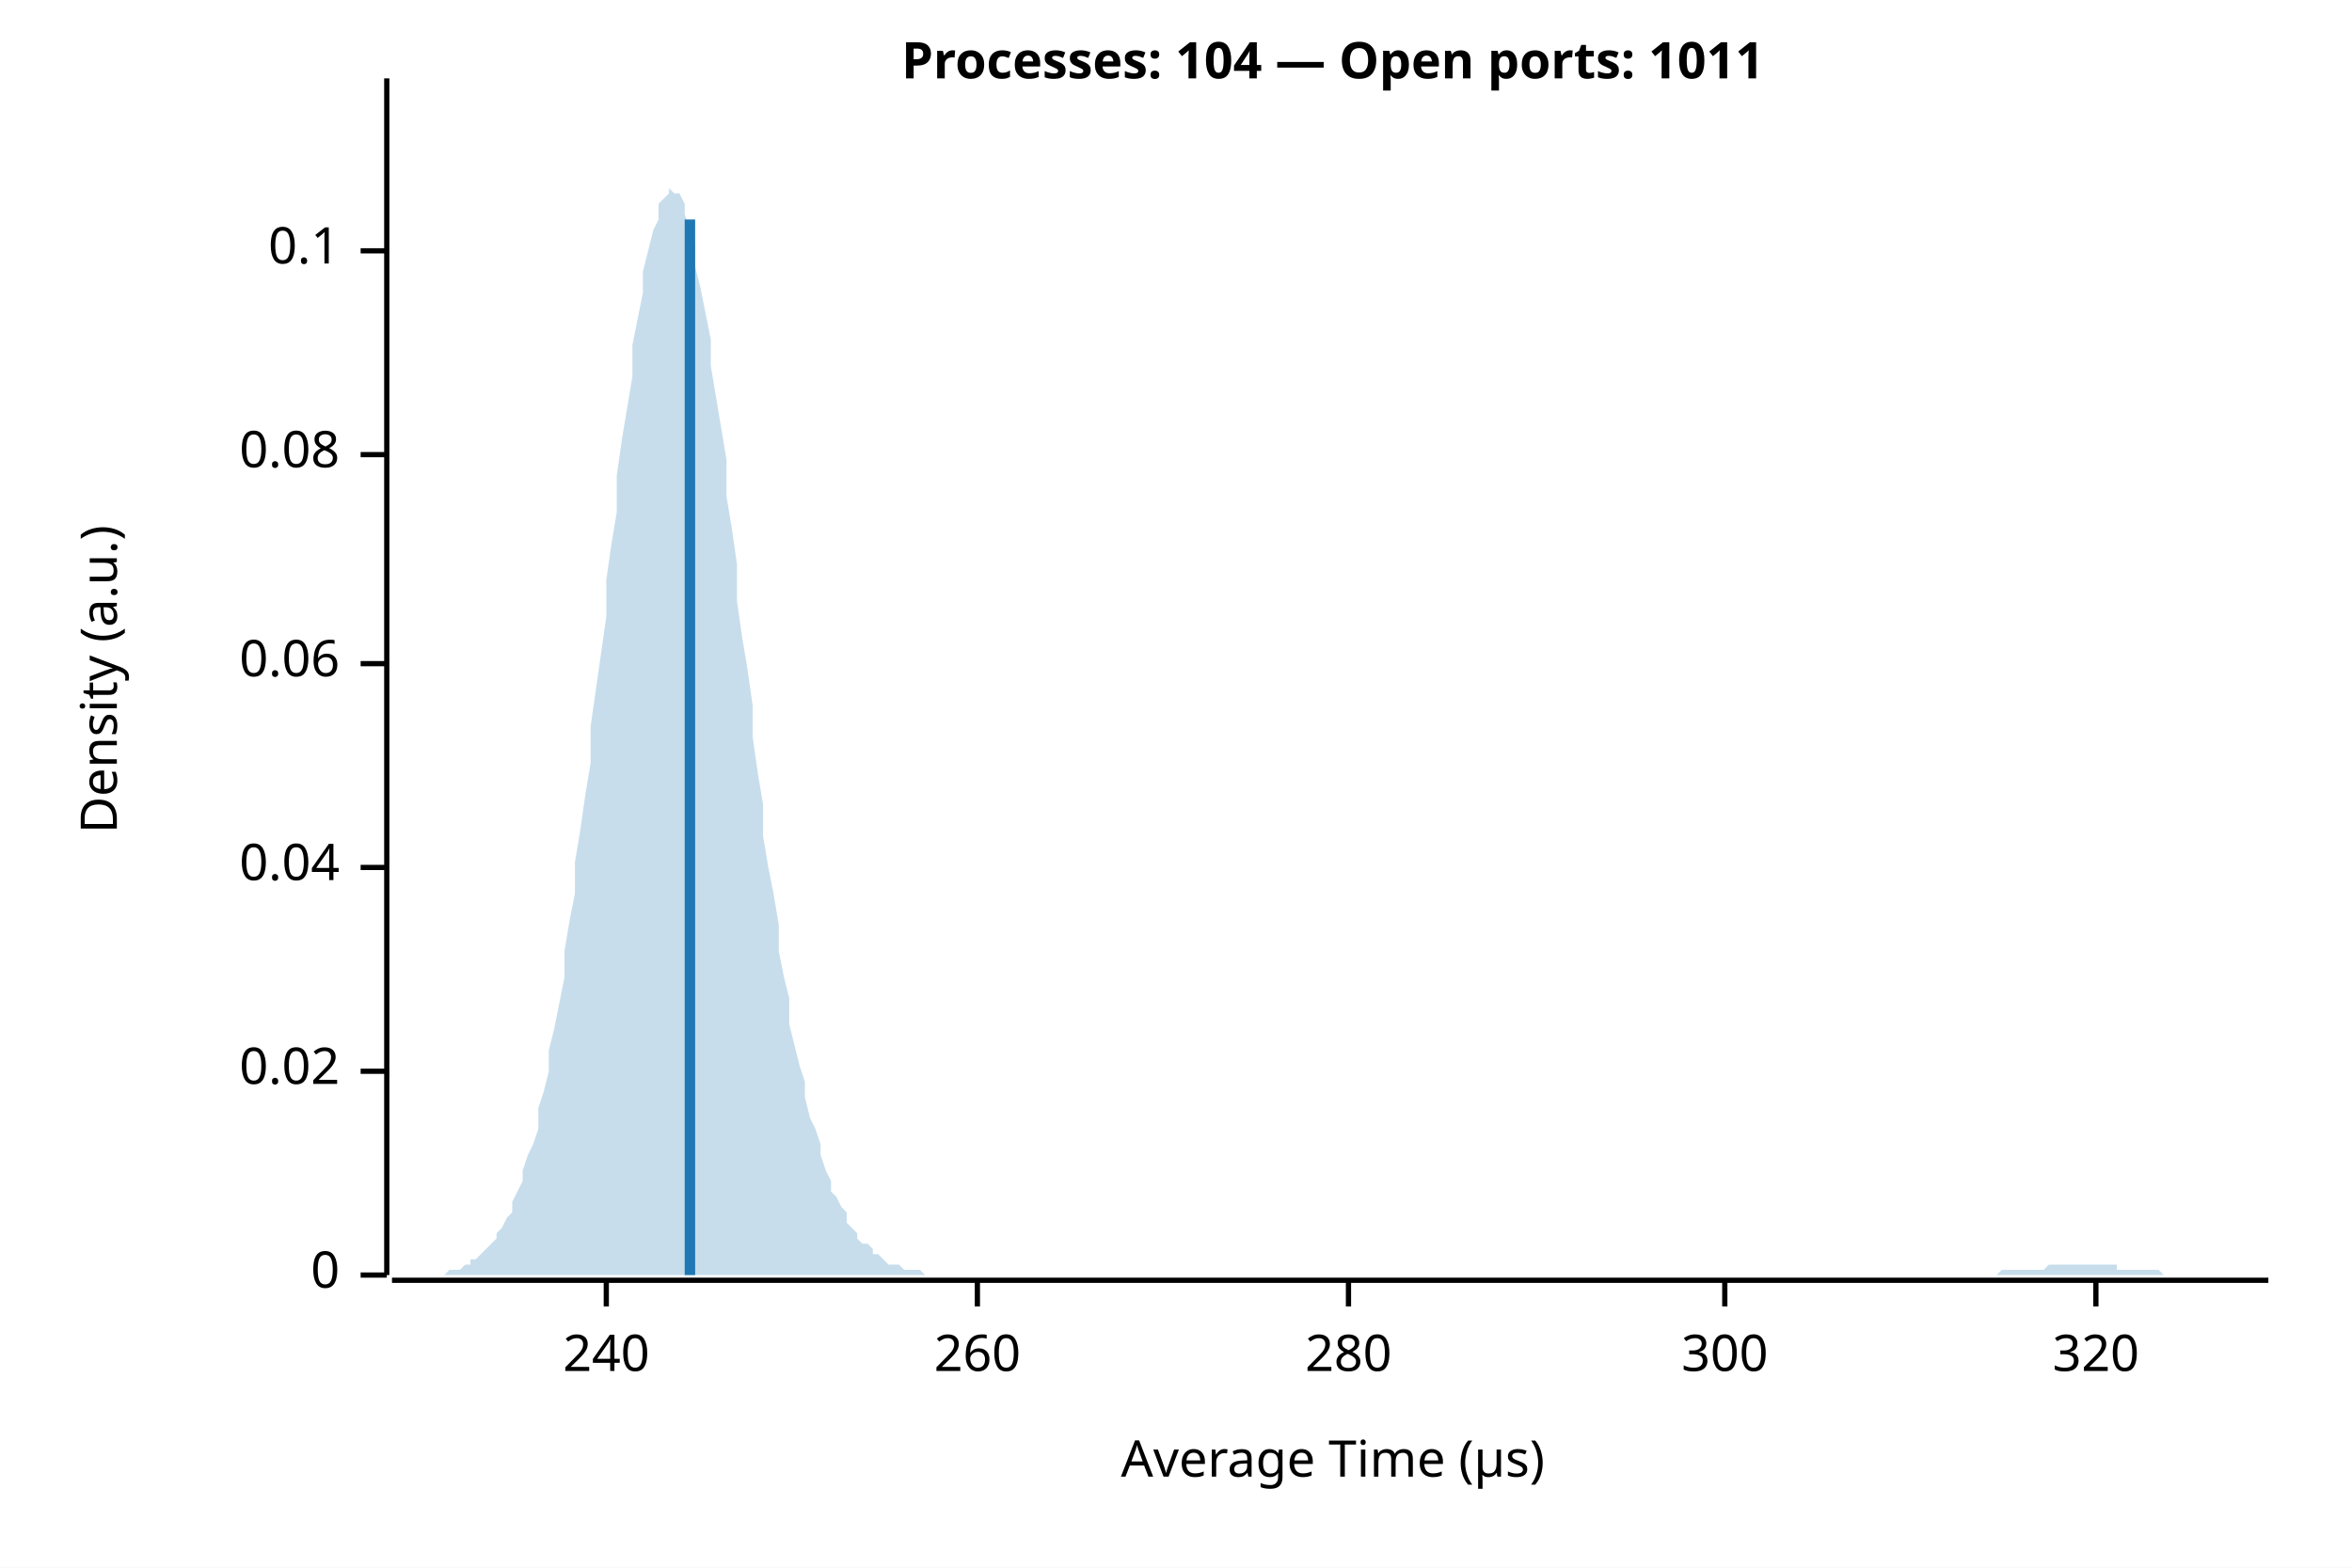
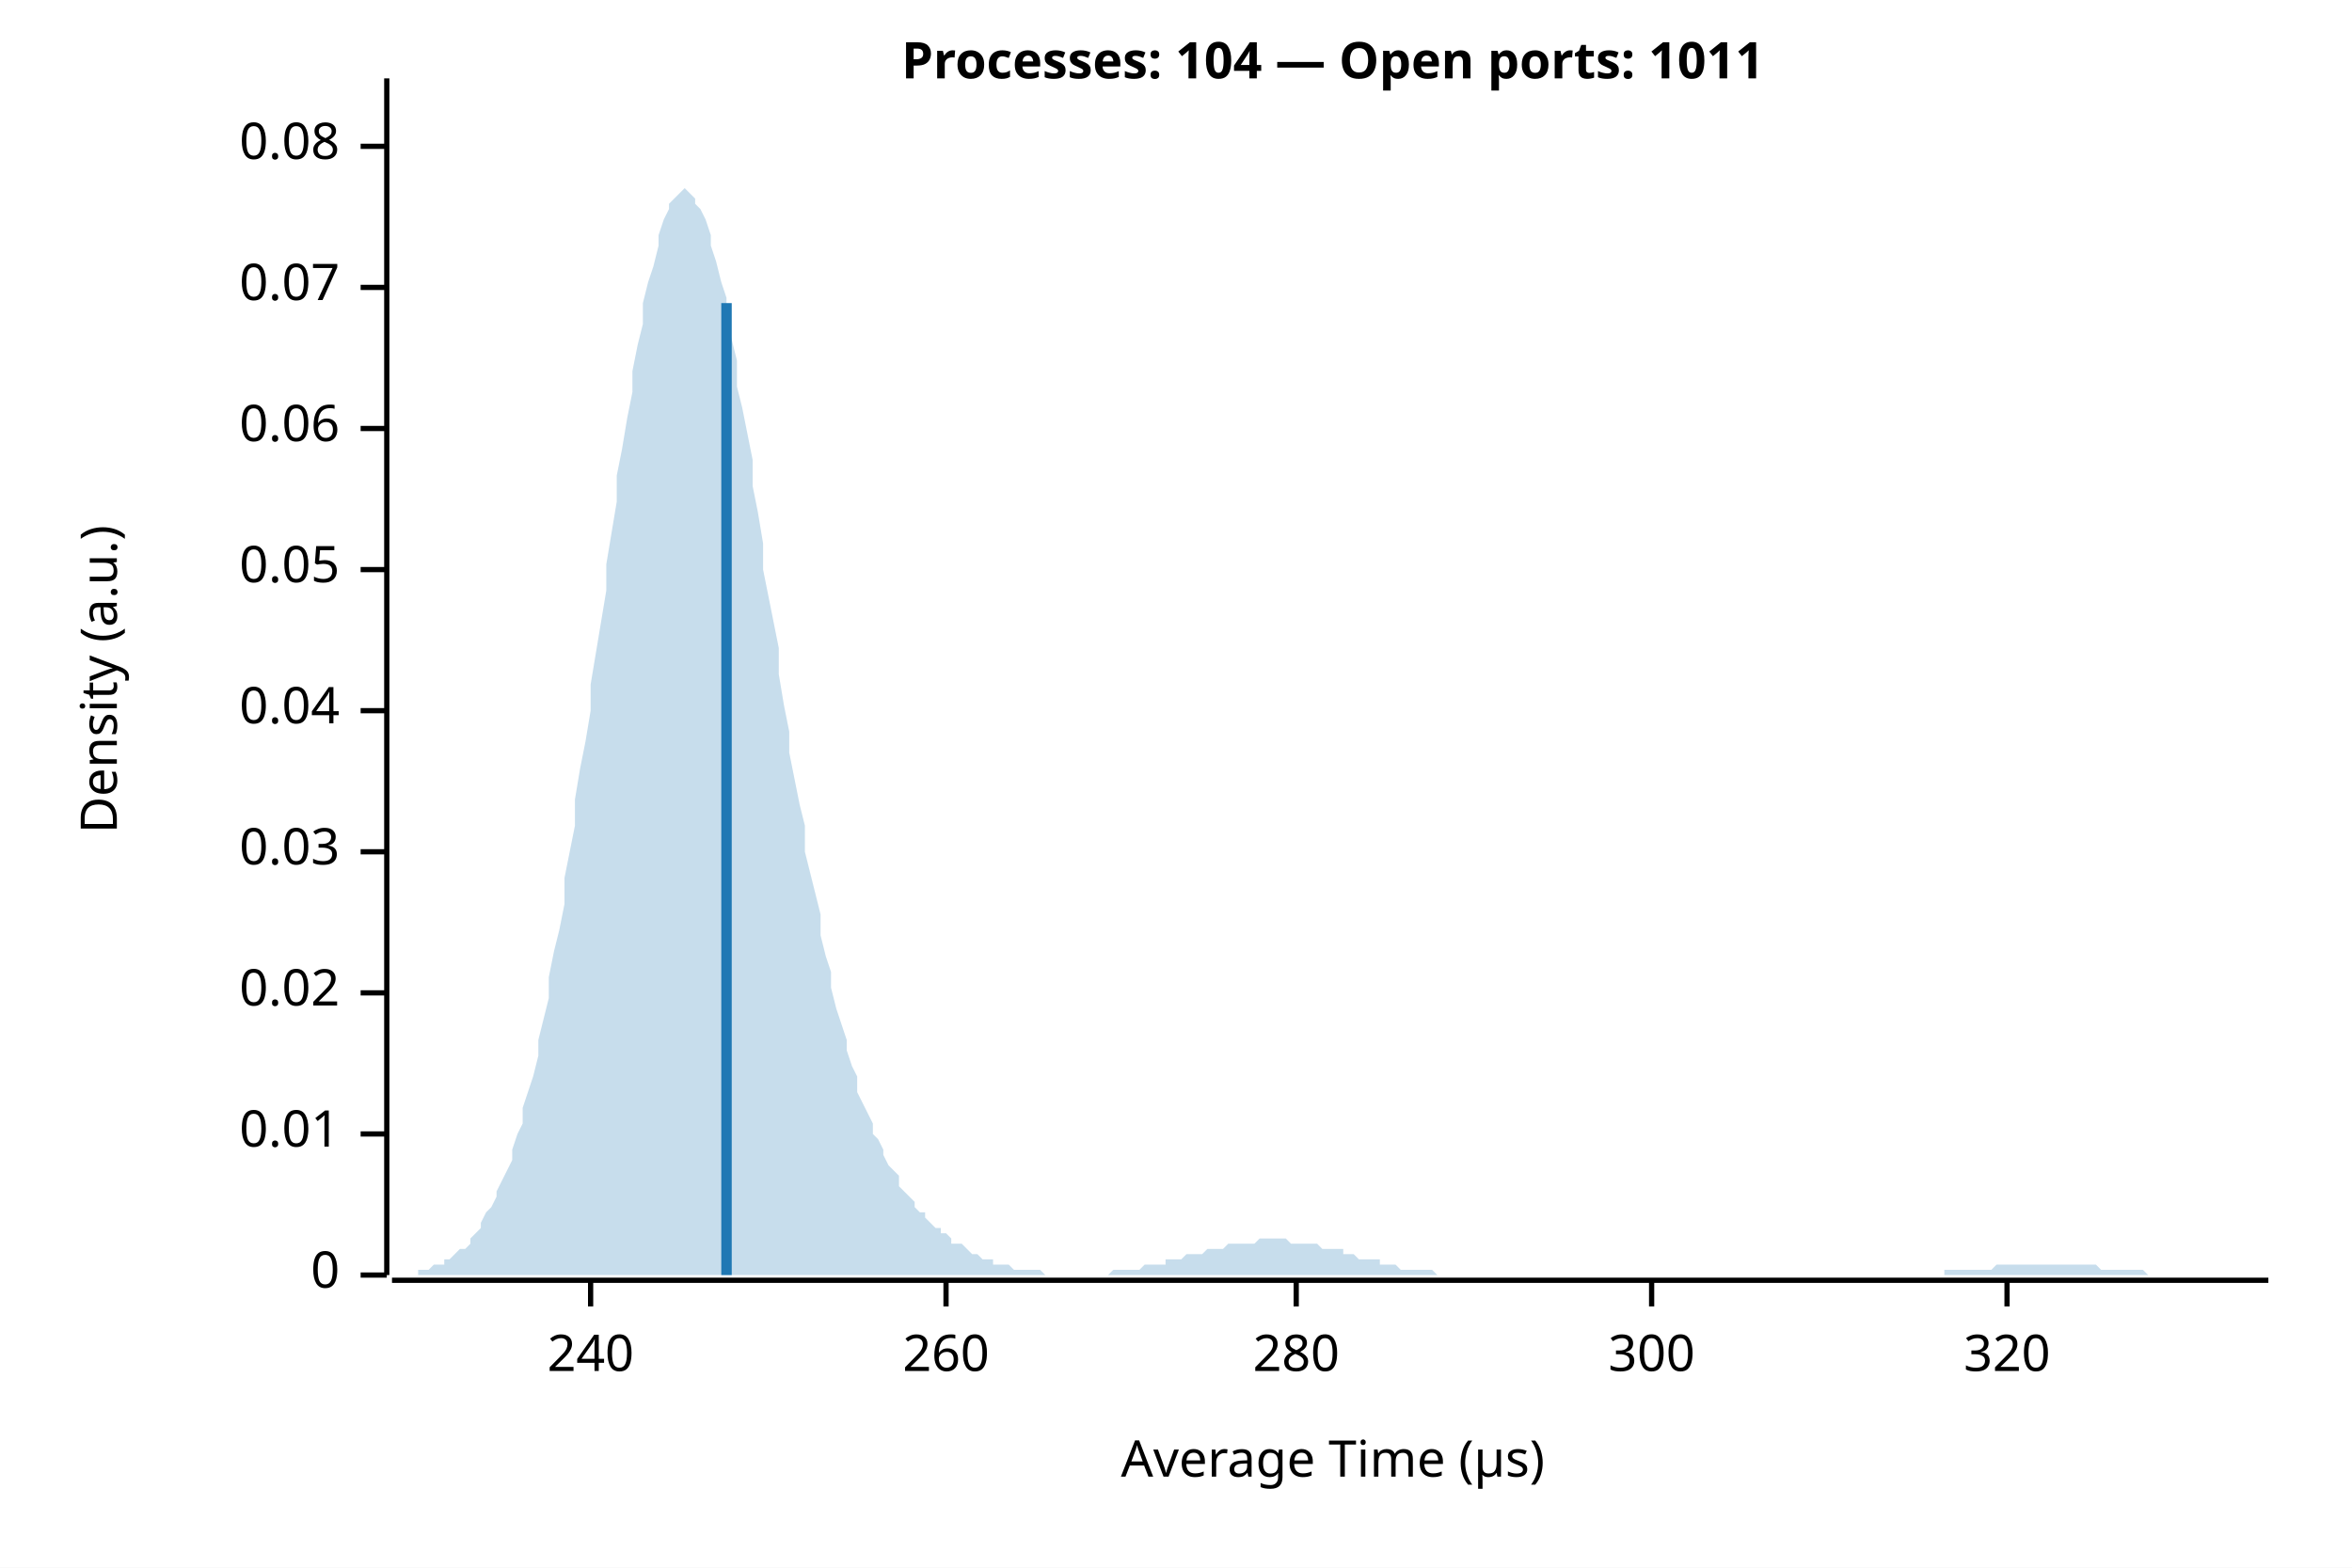
<svg xmlns="http://www.w3.org/2000/svg" width="450" height="300" viewBox="0 0 450 300">
  <rect width="100%" height="100%" fill="white" />
  <text x="255" y="15" font-weight="bold" text-anchor="middle" font-family="sans-serif" font-size="9.677" opacity="1" fill="#000000">Processes: 104 — Open ports: 1011</text>
  <text x="15" y="130" dy="0.76em" text-anchor="middle" font-family="sans-serif" font-size="9.677" opacity="1" fill="#000000" transform="rotate(270, 15, 130)">
Density (a.u.)
</text>
  <text x="255" y="285" dy="-0.5ex" text-anchor="middle" font-family="sans-serif" font-size="9.677" opacity="1" fill="#000000">
Average Time (µs)
</text>
  <polyline fill="none" opacity="1" stroke="#000000" stroke-width="1" points="74,15 74,244 " />
  <text x="65" y="244" dy="0.5ex" text-anchor="end" font-family="sans-serif" font-size="9.677" opacity="1" fill="#000000">
0
</text>
  <polyline fill="none" opacity="1" stroke="#000000" stroke-width="1" points="69,244 74,244 " />
-   <text x="65" y="205" dy="0.5ex" text-anchor="end" font-family="sans-serif" font-size="9.677" opacity="1" fill="#000000">
+   <text x="65" y="217" dy="0.5ex" text-anchor="end" font-family="sans-serif" font-size="9.677" opacity="1" fill="#000000">
+ 0.01
+ </text>
+   <polyline fill="none" opacity="1" stroke="#000000" stroke-width="1" points="69,217 74,217 " />
+   <text x="65" y="190" dy="0.5ex" text-anchor="end" font-family="sans-serif" font-size="9.677" opacity="1" fill="#000000">
0.02
</text>
-   <polyline fill="none" opacity="1" stroke="#000000" stroke-width="1" points="69,205 74,205 " />
-   <text x="65" y="166" dy="0.5ex" text-anchor="end" font-family="sans-serif" font-size="9.677" opacity="1" fill="#000000">
+   <polyline fill="none" opacity="1" stroke="#000000" stroke-width="1" points="69,190 74,190 " />
+   <text x="65" y="163" dy="0.5ex" text-anchor="end" font-family="sans-serif" font-size="9.677" opacity="1" fill="#000000">
+ 0.03
+ </text>
+   <polyline fill="none" opacity="1" stroke="#000000" stroke-width="1" points="69,163 74,163 " />
+   <text x="65" y="136" dy="0.5ex" text-anchor="end" font-family="sans-serif" font-size="9.677" opacity="1" fill="#000000">
0.04
</text>
-   <polyline fill="none" opacity="1" stroke="#000000" stroke-width="1" points="69,166 74,166 " />
-   <text x="65" y="127" dy="0.5ex" text-anchor="end" font-family="sans-serif" font-size="9.677" opacity="1" fill="#000000">
+   <polyline fill="none" opacity="1" stroke="#000000" stroke-width="1" points="69,136 74,136 " />
+   <text x="65" y="109" dy="0.5ex" text-anchor="end" font-family="sans-serif" font-size="9.677" opacity="1" fill="#000000">
+ 0.05
+ </text>
+   <polyline fill="none" opacity="1" stroke="#000000" stroke-width="1" points="69,109 74,109 " />
+   <text x="65" y="82" dy="0.5ex" text-anchor="end" font-family="sans-serif" font-size="9.677" opacity="1" fill="#000000">
0.06
</text>
-   <polyline fill="none" opacity="1" stroke="#000000" stroke-width="1" points="69,127 74,127 " />
-   <text x="65" y="87" dy="0.5ex" text-anchor="end" font-family="sans-serif" font-size="9.677" opacity="1" fill="#000000">
+   <polyline fill="none" opacity="1" stroke="#000000" stroke-width="1" points="69,82 74,82 " />
+   <text x="65" y="55" dy="0.5ex" text-anchor="end" font-family="sans-serif" font-size="9.677" opacity="1" fill="#000000">
+ 0.07
+ </text>
+   <polyline fill="none" opacity="1" stroke="#000000" stroke-width="1" points="69,55 74,55 " />
+   <text x="65" y="28" dy="0.5ex" text-anchor="end" font-family="sans-serif" font-size="9.677" opacity="1" fill="#000000">
0.08
</text>
-   <polyline fill="none" opacity="1" stroke="#000000" stroke-width="1" points="69,87 74,87 " />
-   <text x="65" y="48" dy="0.5ex" text-anchor="end" font-family="sans-serif" font-size="9.677" opacity="1" fill="#000000">
- 0.1
- </text>
-   <polyline fill="none" opacity="1" stroke="#000000" stroke-width="1" points="69,48 74,48 " />
+   <polyline fill="none" opacity="1" stroke="#000000" stroke-width="1" points="69,28 74,28 " />
  <polyline fill="none" opacity="1" stroke="#000000" stroke-width="1" points="75,245 434,245 " />
-   <text x="116" y="255" dy="0.76em" text-anchor="middle" font-family="sans-serif" font-size="9.677" opacity="1" fill="#000000">
+   <text x="113" y="255" dy="0.76em" text-anchor="middle" font-family="sans-serif" font-size="9.677" opacity="1" fill="#000000">
240
</text>
-   <polyline fill="none" opacity="1" stroke="#000000" stroke-width="1" points="116,245 116,250 " />
-   <text x="187" y="255" dy="0.76em" text-anchor="middle" font-family="sans-serif" font-size="9.677" opacity="1" fill="#000000">
+   <polyline fill="none" opacity="1" stroke="#000000" stroke-width="1" points="113,245 113,250 " />
+   <text x="181" y="255" dy="0.76em" text-anchor="middle" font-family="sans-serif" font-size="9.677" opacity="1" fill="#000000">
260
</text>
-   <polyline fill="none" opacity="1" stroke="#000000" stroke-width="1" points="187,245 187,250 " />
-   <text x="258" y="255" dy="0.76em" text-anchor="middle" font-family="sans-serif" font-size="9.677" opacity="1" fill="#000000">
+   <polyline fill="none" opacity="1" stroke="#000000" stroke-width="1" points="181,245 181,250 " />
+   <text x="248" y="255" dy="0.76em" text-anchor="middle" font-family="sans-serif" font-size="9.677" opacity="1" fill="#000000">
280
</text>
-   <polyline fill="none" opacity="1" stroke="#000000" stroke-width="1" points="258,245 258,250 " />
-   <text x="330" y="255" dy="0.76em" text-anchor="middle" font-family="sans-serif" font-size="9.677" opacity="1" fill="#000000">
+   <polyline fill="none" opacity="1" stroke="#000000" stroke-width="1" points="248,245 248,250 " />
+   <text x="316" y="255" dy="0.76em" text-anchor="middle" font-family="sans-serif" font-size="9.677" opacity="1" fill="#000000">
300
</text>
-   <polyline fill="none" opacity="1" stroke="#000000" stroke-width="1" points="330,245 330,250 " />
-   <text x="401" y="255" dy="0.76em" text-anchor="middle" font-family="sans-serif" font-size="9.677" opacity="1" fill="#000000">
+   <polyline fill="none" opacity="1" stroke="#000000" stroke-width="1" points="316,245 316,250 " />
+   <text x="384" y="255" dy="0.76em" text-anchor="middle" font-family="sans-serif" font-size="9.677" opacity="1" fill="#000000">
320
</text>
-   <polyline fill="none" opacity="1" stroke="#000000" stroke-width="1" points="401,245 401,250 " />
-   <polygon opacity="0.25" fill="#1F78B4" points="75,244 75,244 76,244 77,244 77,244 78,244 79,244 80,244 80,244 81,244 82,244 82,244 83,244 84,244 85,244 85,244 86,243 87,243 87,243 88,243 89,242 90,242 90,241 91,241 92,240 92,240 93,239 94,238 95,237 95,236 96,235 97,233 98,232 98,230 99,228 100,226 100,224 101,221 102,219 103,216 103,212 104,209 105,205 105,201 106,197 107,192 108,187 108,182 109,176 110,171 110,165 111,159 112,152 113,146 113,139 114,132 115,125 116,118 116,111 117,104 118,98 118,91 119,84 120,78 121,72 121,66 122,61 123,56 123,52 124,48 125,44 126,42 126,39 127,38 128,37 128,36 129,37 130,37 131,39 131,41 132,44 133,47 133,51 134,55 135,60 136,65 136,70 137,76 138,82 139,88 139,95 140,101 141,108 141,115 142,122 143,128 144,135 144,141 145,148 146,154 146,160 147,166 148,171 149,177 149,182 150,187 151,191 151,196 152,200 153,204 154,207 154,210 155,214 156,216 157,219 157,221 158,224 159,226 159,228 160,229 161,231 162,232 162,234 163,235 164,236 164,237 165,238 166,238 167,239 167,240 168,240 169,241 169,241 170,242 171,242 172,242 172,242 173,243 174,243 175,243 175,243 176,243 177,244 177,244 178,244 179,244 180,244 180,244 181,244 182,244 182,244 183,244 184,244 185,244 185,244 186,244 187,244 187,244 188,244 189,244 190,244 190,244 191,244 192,244 192,244 193,244 194,244 195,244 195,244 196,244 197,244 198,244 198,244 199,244 200,244 200,244 201,244 202,244 203,244 203,244 204,244 205,244 205,244 206,244 207,244 208,244 208,244 209,244 210,244 210,244 211,244 212,244 213,244 213,244 214,244 215,244 216,244 216,244 217,244 218,244 218,244 219,244 220,244 221,244 221,244 222,244 223,244 223,244 224,244 225,244 226,244 226,244 227,244 228,244 228,244 229,244 230,244 231,244 231,244 232,244 233,244 233,244 234,244 235,244 236,244 236,244 237,244 238,244 239,244 239,244 240,244 241,244 241,244 242,244 243,244 244,244 244,244 245,244 246,244 246,244 247,244 248,244 249,244 249,244 250,244 251,244 251,244 252,244 253,244 254,244 254,244 255,244 256,244 257,244 257,244 258,244 259,244 259,244 260,244 261,244 262,244 262,244 263,244 264,244 264,244 265,244 266,244 267,244 267,244 268,244 269,244 269,244 270,244 271,244 272,244 272,244 273,244 274,244 275,244 275,244 276,244 277,244 277,244 278,244 279,244 280,244 280,244 281,244 282,244 282,244 283,244 284,244 285,244 285,244 286,244 287,244 287,244 288,244 289,244 290,244 290,244 291,244 292,244 292,244 293,244 294,244 295,244 295,244 296,244 297,244 298,244 298,244 299,244 300,244 300,244 301,244 302,244 303,244 303,244 304,244 305,244 305,244 306,244 307,244 308,244 308,244 309,244 310,244 310,244 311,244 312,244 313,244 313,244 314,244 315,244 316,244 316,244 317,244 318,244 318,244 319,244 320,244 321,244 321,244 322,244 323,244 323,244 324,244 325,244 326,244 326,244 327,244 328,244 328,244 329,244 330,244 331,244 331,244 332,244 333,244 333,244 334,244 335,244 336,244 336,244 337,244 338,244 339,244 339,244 340,244 341,244 341,244 342,244 343,244 344,244 344,244 345,244 346,244 346,244 347,244 348,244 349,244 349,244 350,244 351,244 351,244 352,244 353,244 354,244 354,244 355,244 356,244 357,244 357,244 358,244 359,244 359,244 360,244 361,244 362,244 362,244 363,244 364,244 364,244 365,244 366,244 367,244 367,244 368,244 369,244 369,244 370,244 371,244 372,244 372,244 373,244 374,244 375,244 375,244 376,244 377,244 377,244 378,244 379,244 380,244 380,244 381,244 382,244 382,244 383,243 384,243 385,243 385,243 386,243 387,243 387,243 388,243 389,243 390,243 390,243 391,243 392,242 392,242 393,242 394,242 395,242 395,242 396,242 397,242 398,242 398,242 399,242 400,242 400,242 401,242 402,242 403,242 403,242 404,242 405,242 405,243 406,243 407,243 408,243 408,243 409,243 410,243 410,243 411,243 412,243 413,243 413,243 414,244 415,244 416,244 416,244 417,244 418,244 418,244 419,244 420,244 421,244 421,244 422,244 423,244 423,244 424,244 425,244 426,244 426,244 427,244 428,244 428,244 429,244 430,244 431,244 431,244 432,244 433,244 434,244 434,244 75,244 " />
-   <polyline fill="none" opacity="1" stroke="#1F78B4" stroke-width="2" points="132,244 132,42 " />
+   <polyline fill="none" opacity="1" stroke="#000000" stroke-width="1" points="384,245 384,250 " />
+   <polygon opacity="0.25" fill="#1F78B4" points="75,244 75,244 76,244 77,244 77,244 78,244 79,244 80,244 80,243 81,243 82,243 82,243 83,242 84,242 85,242 85,241 86,241 87,240 87,240 88,239 89,239 90,238 90,237 91,236 92,235 92,234 93,232 94,231 95,229 95,228 96,226 97,224 98,222 98,220 99,217 100,215 100,212 101,209 102,206 103,202 103,199 104,195 105,191 105,187 106,182 107,178 108,173 108,168 109,163 110,158 110,153 111,147 112,142 113,136 113,131 114,125 115,119 116,113 116,108 117,102 118,96 118,91 119,86 120,80 121,75 121,71 122,66 123,62 123,58 124,54 125,51 126,47 126,45 127,42 128,40 128,39 129,38 130,37 131,36 131,36 132,37 133,38 133,39 134,40 135,42 136,45 136,47 137,50 138,54 139,57 139,61 140,65 141,69 141,74 142,78 143,83 144,88 144,93 145,98 146,104 146,109 147,114 148,119 149,124 149,129 150,135 151,140 151,144 152,149 153,154 154,158 154,163 155,167 156,171 157,175 157,179 158,183 159,186 159,189 160,193 161,196 162,199 162,201 163,204 164,206 164,209 165,211 166,213 167,215 167,217 168,218 169,220 169,221 170,223 171,224 172,225 172,227 173,228 174,229 175,230 175,231 176,232 177,232 177,233 178,234 179,235 180,235 180,236 181,236 182,237 182,238 183,238 184,238 185,239 185,239 186,240 187,240 187,240 188,241 189,241 190,241 190,242 191,242 192,242 192,242 193,242 194,243 195,243 195,243 196,243 197,243 198,243 198,243 199,243 200,244 200,244 201,244 202,244 203,244 203,244 204,244 205,244 205,244 206,244 207,244 208,244 208,244 209,244 210,244 210,244 211,244 212,244 213,243 213,243 214,243 215,243 216,243 216,243 217,243 218,243 218,243 219,242 220,242 221,242 221,242 222,242 223,242 223,241 224,241 225,241 226,241 226,241 227,240 228,240 228,240 229,240 230,240 231,239 231,239 232,239 233,239 233,239 234,239 235,238 236,238 236,238 237,238 238,238 239,238 239,238 240,238 241,237 241,237 242,237 243,237 244,237 244,237 245,237 246,237 246,237 247,238 248,238 249,238 249,238 250,238 251,238 251,238 252,238 253,239 254,239 254,239 255,239 256,239 257,239 257,240 258,240 259,240 259,240 260,241 261,241 262,241 262,241 263,241 264,241 264,242 265,242 266,242 267,242 267,242 268,243 269,243 269,243 270,243 271,243 272,243 272,243 273,243 274,243 275,244 275,244 276,244 277,244 277,244 278,244 279,244 280,244 280,244 281,244 282,244 282,244 283,244 284,244 285,244 285,244 286,244 287,244 287,244 288,244 289,244 290,244 290,244 291,244 292,244 292,244 293,244 294,244 295,244 295,244 296,244 297,244 298,244 298,244 299,244 300,244 300,244 301,244 302,244 303,244 303,244 304,244 305,244 305,244 306,244 307,244 308,244 308,244 309,244 310,244 310,244 311,244 312,244 313,244 313,244 314,244 315,244 316,244 316,244 317,244 318,244 318,244 319,244 320,244 321,244 321,244 322,244 323,244 323,244 324,244 325,244 326,244 326,244 327,244 328,244 328,244 329,244 330,244 331,244 331,244 332,244 333,244 333,244 334,244 335,244 336,244 336,244 337,244 338,244 339,244 339,244 340,244 341,244 341,244 342,244 343,244 344,244 344,244 345,244 346,244 346,244 347,244 348,244 349,244 349,244 350,244 351,244 351,244 352,244 353,244 354,244 354,244 355,244 356,244 357,244 357,244 358,244 359,244 359,244 360,244 361,244 362,244 362,244 363,244 364,244 364,244 365,244 366,244 367,244 367,244 368,244 369,244 369,244 370,244 371,244 372,244 372,243 373,243 374,243 375,243 375,243 376,243 377,243 377,243 378,243 379,243 380,243 380,243 381,243 382,242 382,242 383,242 384,242 385,242 385,242 386,242 387,242 387,242 388,242 389,242 390,242 390,242 391,242 392,242 392,242 393,242 394,242 395,242 395,242 396,242 397,242 398,242 398,242 399,242 400,242 400,242 401,242 402,243 403,243 403,243 404,243 405,243 405,243 406,243 407,243 408,243 408,243 409,243 410,243 410,243 411,244 412,244 413,244 413,244 414,244 415,244 416,244 416,244 417,244 418,244 418,244 419,244 420,244 421,244 421,244 422,244 423,244 423,244 424,244 425,244 426,244 426,244 427,244 428,244 428,244 429,244 430,244 431,244 431,244 432,244 433,244 434,244 434,244 75,244 " />
+   <polyline fill="none" opacity="1" stroke="#1F78B4" stroke-width="2" points="139,244 139,58 " />
</svg>
